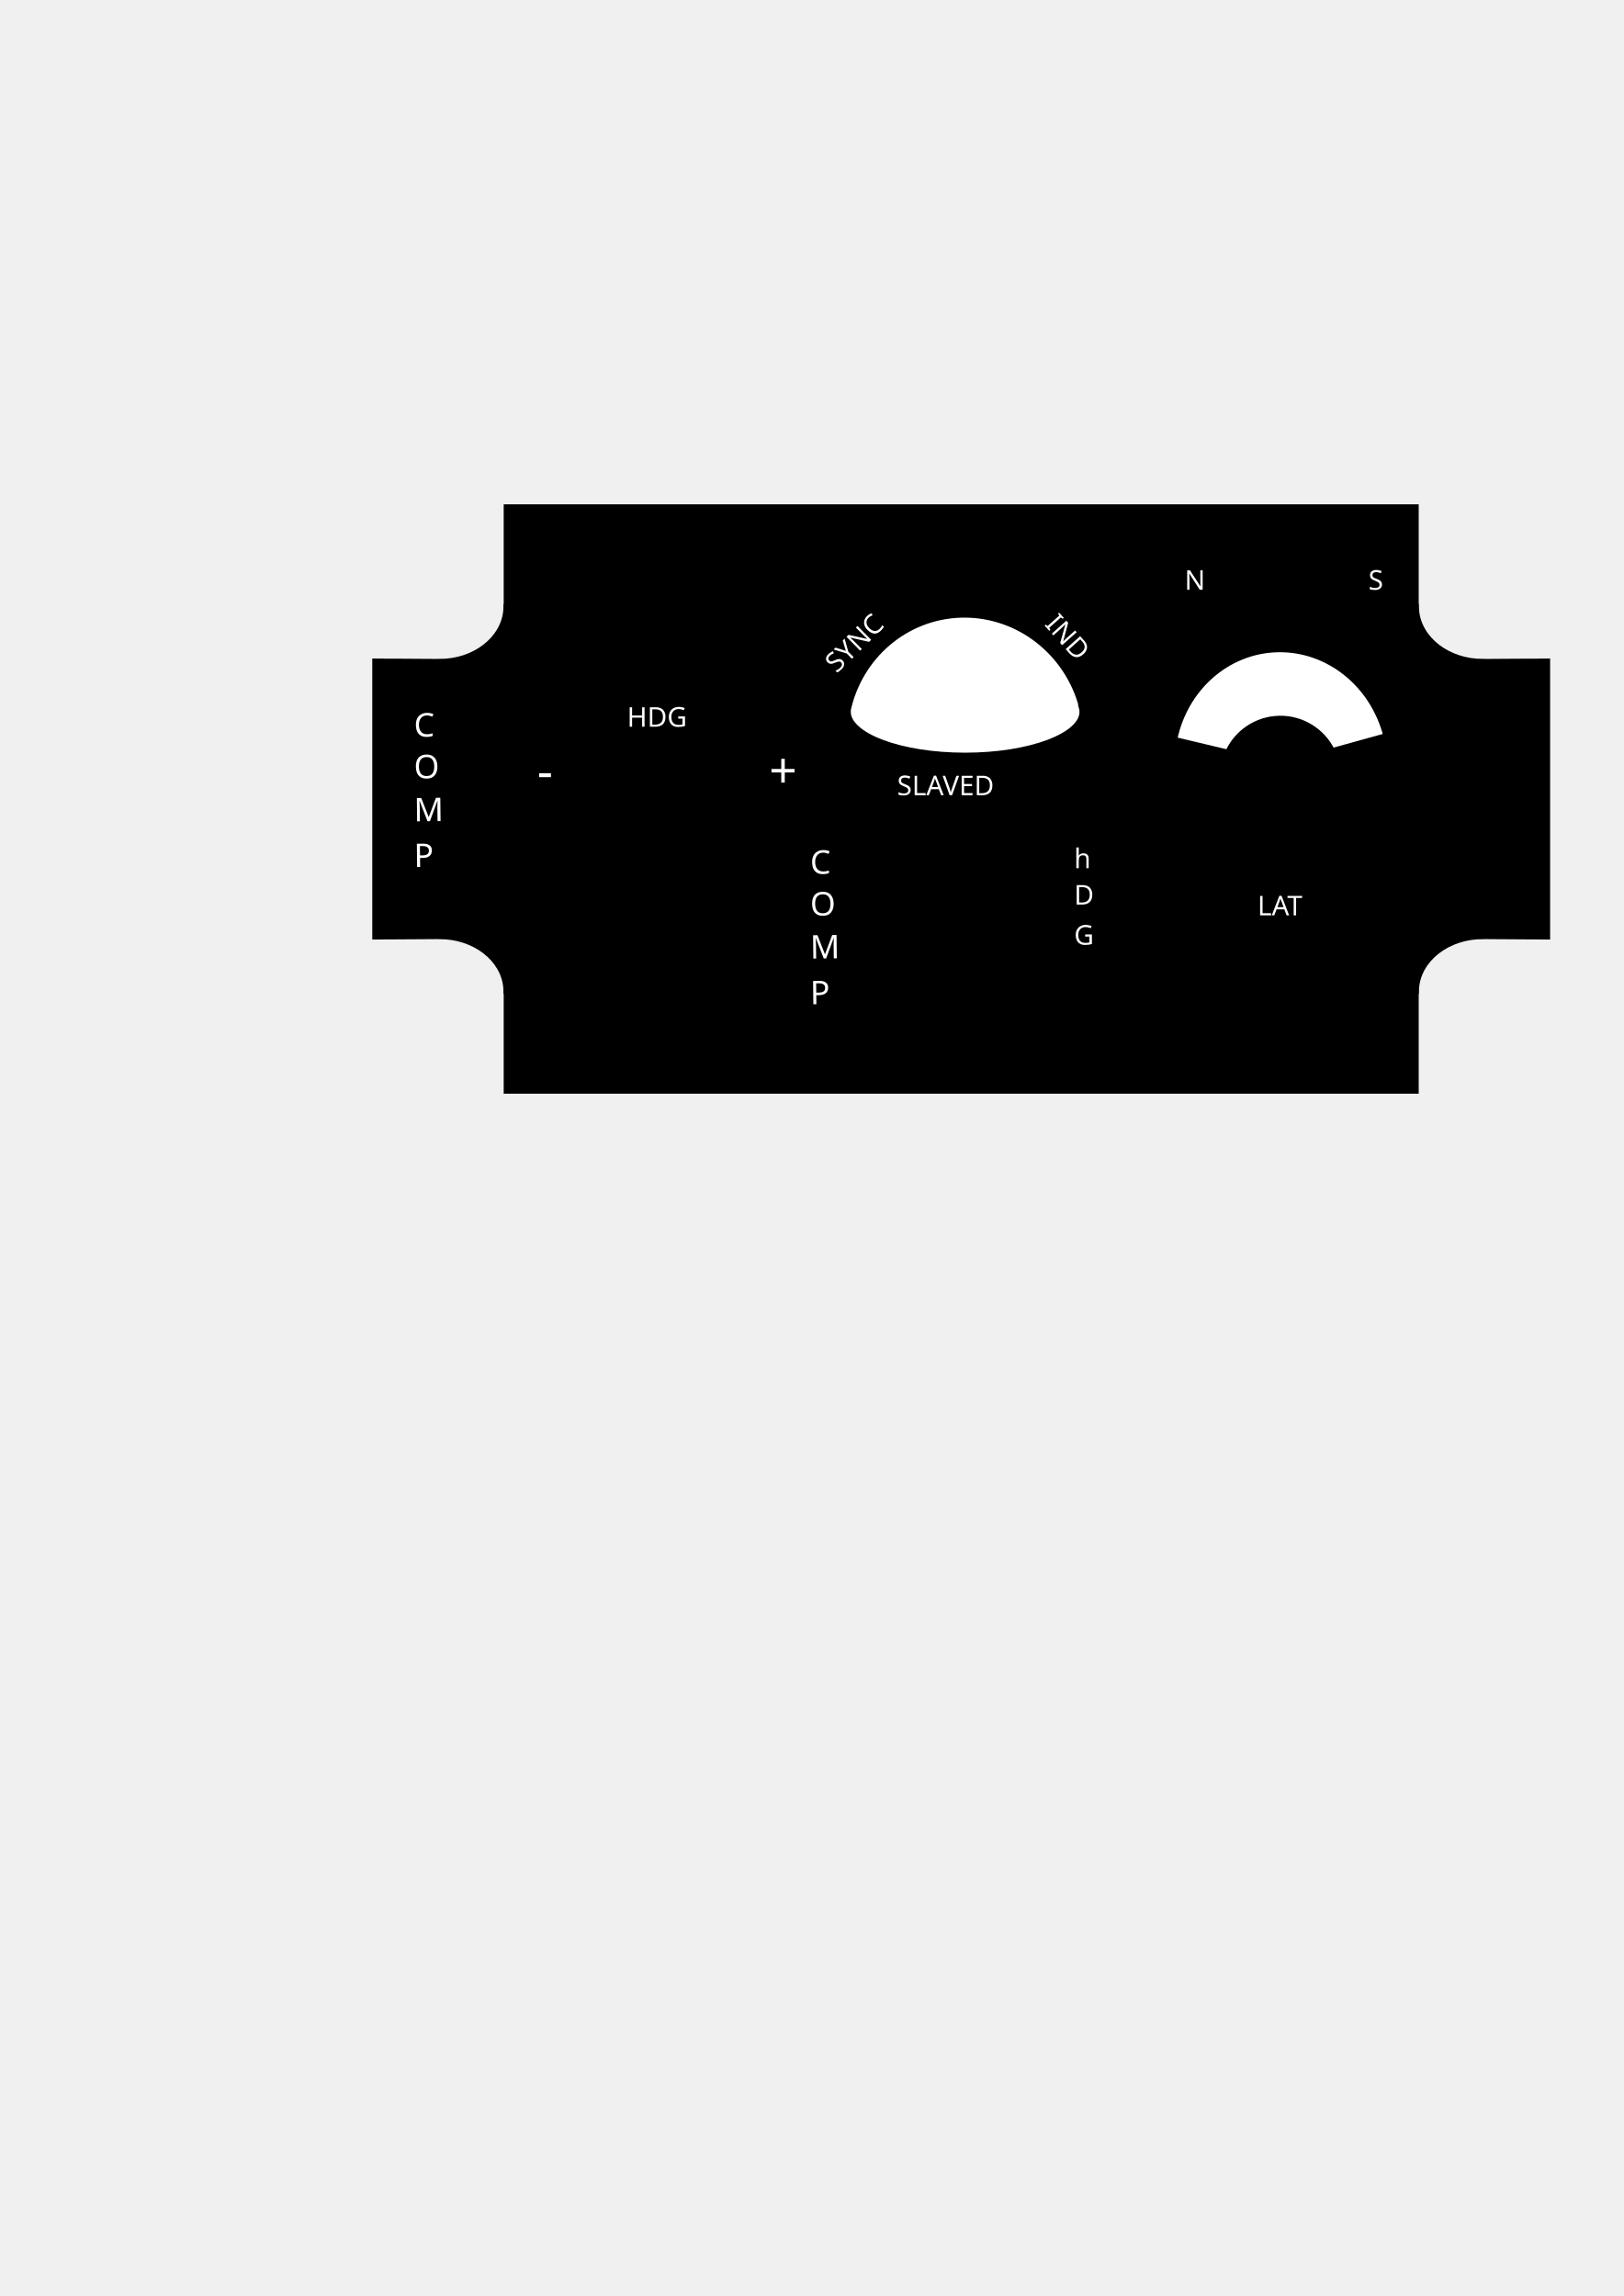
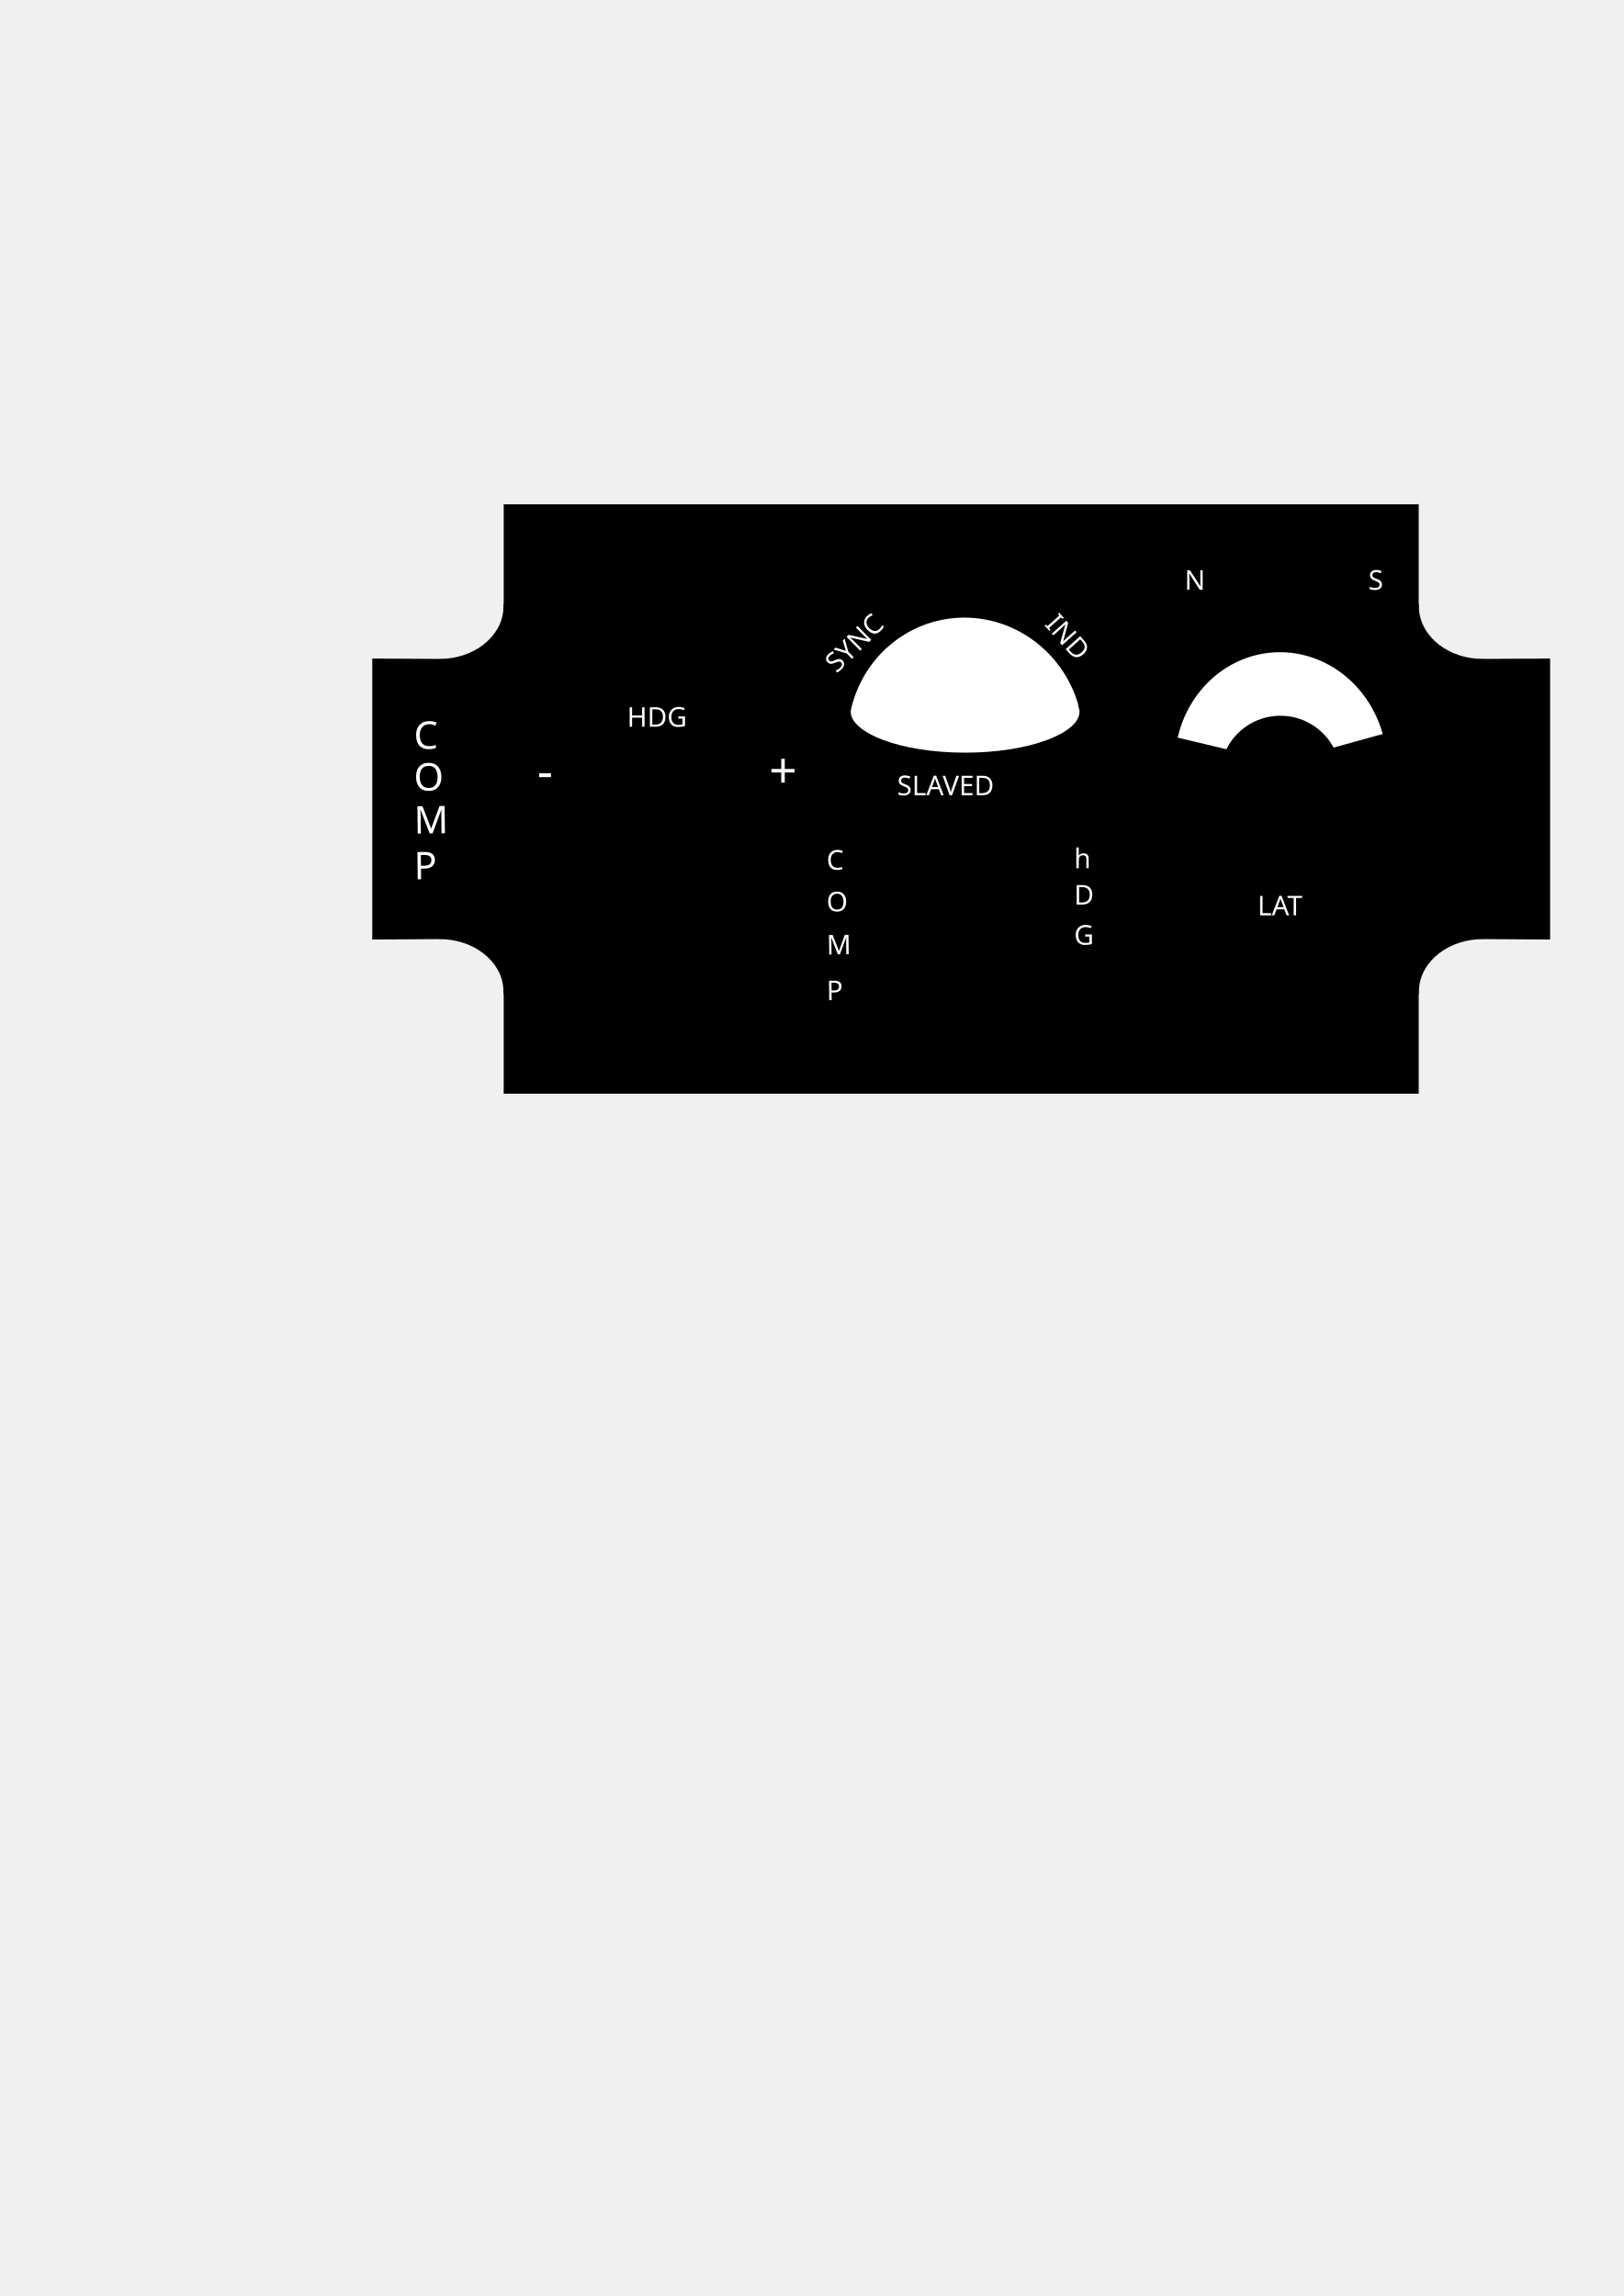
<svg xmlns="http://www.w3.org/2000/svg" width="210mm" height="297mm" viewBox="0 0 210 297" version="1.1" id="svg8">
  <defs id="defs2" />
  <g id="layer1">
    <path id="rect833" style="fill:#000000;fill-opacity:1;stroke:#000000;stroke-width:0.375" d="M 65.331,65.425 V 78.329 h -0.03 a 8.429,6.967 0 0 1 -0.012,0.522 8.429,6.967 0 0 1 -8.5,6.569 v 0.005 l -5.774,-0.037 -1.482,0.002 5.16e-4,-0.011 -1.198,-0.008 v 35.974 l 1.198,-0.008 -5.16e-4,-0.012 1.482,0.002 5.774,-0.037 v 0.005 a 8.429,6.967 0 0 1 8.5,6.57 8.429,6.967 0 0 1 0.012,0.522 h 0.03 v 12.904 H 183.3 v -12.904 h 0.029 a 8.429,6.967 0 0 1 0.013,-0.522 8.429,6.967 0 0 1 8.5,-6.57 v -0.005 l 5.774,0.037 1.482,-0.002 -0.001,0.011 1.198,0.008 V 85.371 l -1.198,0.008 0.001,0.011 -1.482,-0.002 -5.774,0.037 v -0.005 a 8.429,6.967 0 0 1 -8.5,-6.57 8.429,6.967 0 0 1 -0.013,-0.522 h -0.029 V 65.425 Z" />
    <circle style="fill:#fa1e1e;fill-opacity:1;stroke:none;stroke-width:0.218" id="path3213" d="m 89.673,106.191 a 5,5 0 0 1 -4.858,4.998 5,5 0 0 1 -5.134,-4.713 5,5 0 0 1 4.565,-5.266 5,5 0 0 1 5.394,4.414" />
    <circle style="fill:#fa1e1e;fill-opacity:1;stroke:none;stroke-width:0.218" id="path3213-4" d="m 129.28,116.931 a 5,5 0 0 1 -4.858,4.998 5,5 0 0 1 -5.134,-4.713 5,5 0 0 1 4.565,-5.266 5,5 0 0 1 5.394,4.414" />
    <circle style="fill:#fa1e1e;fill-opacity:1;stroke:none;stroke-width:0.218" id="path3213-0" d="m 170.814,106.191 a 5,5 0 0 1 -4.858,4.998 5,5 0 0 1 -5.134,-4.713 5,5 0 0 1 4.565,-5.266 5,5 0 0 1 5.394,4.414" />
    <path id="path3259" style="fill:#ffffff;fill-opacity:1;stroke:#000000;stroke-width:0.839;stroke-opacity:1" d="m 165.154,83.954 a 15.083,14.161 85.783 0 0 -13.336,11.773 l 7.03,1.675 a 7.383,7.383 0 0 1 6.571,-4.395 7.383,7.383 0 0 1 6.841,4.195 l 7.087,-1.963 a 15.083,14.161 85.783 0 0 -14.045,-11.288 15.083,14.161 85.783 0 0 -0.147,0.004 z" />
    <path id="path3259-3" style="fill:#ffffff;fill-opacity:1;stroke:#000000;stroke-width:0.911;stroke-opacity:1" d="m 124.763,79.437 a 16.077,15.67 79.413 0 0 -0.291,0.002 16.077,15.67 79.413 0 0 -0.163,0.004 16.077,15.67 79.413 0 0 -14.766,12.542 l 0.04,0.009 a 15.245,5.738 0 0 0 -0.002,0.086 15.245,5.738 0 0 0 15.245,5.738 15.245,5.738 0 0 0 15.245,-5.738 15.245,5.738 0 0 0 -0.086,-0.607 l 0.036,-0.009 A 16.077,15.67 79.413 0 0 124.763,79.437 Z" />
    <g id="g1050" transform="translate(-13.73733,-56.52626)" style="fill:#00ff00" />
    <text xml:space="preserve" style="font-size:9.878px;line-height:1.25;font-family:'MS 33558';-inkscape-font-specification:'MS 33558, ';fill:#ffffff;fill-opacity:1;stroke-width:0.265" x="116.014" y="102.868" id="text1159">
      <tspan id="tspan1157" x="116.014" y="102.868" style="font-style:normal;font-variant:normal;font-weight:normal;font-stretch:normal;font-size:3.528px;font-family:'MS 33558';-inkscape-font-specification:'MS 33558, Normal';font-variant-ligatures:normal;font-variant-caps:normal;font-variant-numeric:normal;font-variant-east-asian:normal;word-spacing:-2.646px;fill:#ffffff;fill-opacity:1;stroke-width:0.265">SLAVED</tspan>
    </text>
    <text xml:space="preserve" style="font-size:9.878px;line-height:1.25;font-family:'MS 33558';-inkscape-font-specification:'MS 33558, ';fill:#ffffff;fill-opacity:1;stroke-width:0.265" x="16.066" y="138.007" id="text1159-8" transform="rotate(-44.5042)">
      <tspan id="tspan1157-7" x="16.066" y="138.007" style="font-style:normal;font-variant:normal;font-weight:normal;font-stretch:normal;font-size:3.528px;font-family:'MS 33558';-inkscape-font-specification:'MS 33558, Normal';font-variant-ligatures:normal;font-variant-caps:normal;font-variant-numeric:normal;font-variant-east-asian:normal;word-spacing:-2.646px;fill:#ffffff;fill-opacity:1;stroke-width:0.265">SYNC</tspan>
    </text>
    <text xml:space="preserve" style="font-size:9.878px;line-height:1.25;font-family:'MS 33558';-inkscape-font-specification:'MS 33558, ';fill:#ffffff;fill-opacity:1;stroke-width:0.265" x="150.217" y="-46.841" id="text1159-8-6" transform="rotate(48.22473)">
      <tspan id="tspan1157-7-6" x="150.217" y="-46.841" style="font-style:normal;font-variant:normal;font-weight:normal;font-stretch:normal;font-size:3.528px;font-family:'MS 33558';-inkscape-font-specification:'MS 33558, Normal';font-variant-ligatures:normal;font-variant-caps:normal;font-variant-numeric:normal;font-variant-east-asian:normal;word-spacing:-2.646px;fill:#ffffff;fill-opacity:1;stroke-width:0.265">IND</tspan>
    </text>
-     <g id="g4340" transform="translate(-0.3307292,3.354539)">
+     <g id="g4340" transform="translate(-0.3307292,4.942039)">
      <text xml:space="preserve" style="font-size:9.878px;line-height:1.25;font-family:'MS 33558';-inkscape-font-specification:'MS 33558, ';fill:#ffffff;fill-opacity:1;stroke-width:0.265" x="52.85" y="92.531" id="text1159-8-66" transform="rotate(-0.6344193)">
-         <tspan x="52.85" y="92.531" style="font-style:normal;font-variant:normal;font-weight:normal;font-stretch:normal;font-size:4.233px;font-family:'MS 33558';-inkscape-font-specification:'MS 33558, Normal';font-variant-ligatures:normal;font-variant-caps:normal;font-variant-numeric:normal;font-variant-east-asian:normal;word-spacing:-2.646px;fill:#ffffff;fill-opacity:1;stroke-width:0.265" id="tspan4280">C</tspan>
+         <tspan x="52.85" y="92.531" style="font-style:normal;font-variant:normal;font-weight:normal;font-stretch:normal;font-size:4.939px;font-family:'MS 33558';-inkscape-font-specification:'MS 33558, Normal';font-variant-ligatures:normal;font-variant-caps:normal;font-variant-numeric:normal;font-variant-east-asian:normal;word-spacing:-2.646px;fill:#ffffff;fill-opacity:1;stroke-width:0.265" id="tspan4280">C</tspan>
      </text>
      <text xml:space="preserve" style="font-size:9.878px;line-height:1.25;font-family:'MS 33558';-inkscape-font-specification:'MS 33558, ';fill:#ffffff;fill-opacity:1;stroke-width:0.265" x="52.791" y="97.923" id="text1159-8-66-2" transform="rotate(-0.6344193)">
-         <tspan x="52.791" y="97.923" style="font-style:normal;font-variant:normal;font-weight:normal;font-stretch:normal;font-size:4.233px;font-family:'MS 33558';-inkscape-font-specification:'MS 33558, Normal';font-variant-ligatures:normal;font-variant-caps:normal;font-variant-numeric:normal;font-variant-east-asian:normal;word-spacing:-2.646px;fill:#ffffff;fill-opacity:1;stroke-width:0.265" id="tspan4280-6">O</tspan>
+         <tspan x="52.791" y="97.923" style="font-style:normal;font-variant:normal;font-weight:normal;font-stretch:normal;font-size:4.939px;font-family:'MS 33558';-inkscape-font-specification:'MS 33558, Normal';font-variant-ligatures:normal;font-variant-caps:normal;font-variant-numeric:normal;font-variant-east-asian:normal;word-spacing:-2.646px;fill:#ffffff;fill-opacity:1;stroke-width:0.265" id="tspan4280-6">O</tspan>
      </text>
      <text xml:space="preserve" style="font-size:9.878px;line-height:1.25;font-family:'MS 33558';-inkscape-font-specification:'MS 33558, ';fill:#ffffff;fill-opacity:1;stroke-width:0.265" x="52.729" y="103.481" id="text1159-8-66-5" transform="rotate(-0.6344193)">
-         <tspan x="52.729" y="103.481" style="font-style:normal;font-variant:normal;font-weight:normal;font-stretch:normal;font-size:4.233px;font-family:'MS 33558';-inkscape-font-specification:'MS 33558, Normal';font-variant-ligatures:normal;font-variant-caps:normal;font-variant-numeric:normal;font-variant-east-asian:normal;word-spacing:-2.646px;fill:#ffffff;fill-opacity:1;stroke-width:0.265" id="tspan4280-5">M</tspan>
+         <tspan x="52.729" y="103.481" style="font-style:normal;font-variant:normal;font-weight:normal;font-stretch:normal;font-size:4.939px;font-family:'MS 33558';-inkscape-font-specification:'MS 33558, Normal';font-variant-ligatures:normal;font-variant-caps:normal;font-variant-numeric:normal;font-variant-east-asian:normal;word-spacing:-2.646px;fill:#ffffff;fill-opacity:1;stroke-width:0.265" id="tspan4280-5">M</tspan>
      </text>
      <text xml:space="preserve" style="font-size:9.878px;line-height:1.25;font-family:'MS 33558';-inkscape-font-specification:'MS 33558, ';fill:#ffffff;fill-opacity:1;stroke-width:0.265" x="52.664" y="109.399" id="text1159-8-66-6" transform="rotate(-0.6344193)">
-         <tspan x="52.664" y="109.399" style="font-style:normal;font-variant:normal;font-weight:normal;font-stretch:normal;font-size:4.233px;font-family:'MS 33558';-inkscape-font-specification:'MS 33558, Normal';font-variant-ligatures:normal;font-variant-caps:normal;font-variant-numeric:normal;font-variant-east-asian:normal;word-spacing:-2.646px;fill:#ffffff;fill-opacity:1;stroke-width:0.265" id="tspan4280-69">P</tspan>
+         <tspan x="52.664" y="109.399" style="font-style:normal;font-variant:normal;font-weight:normal;font-stretch:normal;font-size:4.939px;font-family:'MS 33558';-inkscape-font-specification:'MS 33558, Normal';font-variant-ligatures:normal;font-variant-caps:normal;font-variant-numeric:normal;font-variant-east-asian:normal;word-spacing:-2.646px;fill:#ffffff;fill-opacity:1;stroke-width:0.265" id="tspan4280-69">P</tspan>
      </text>
    </g>
-     <g id="g4340-0" transform="translate(50.91664,21.10386)">
+     <g id="g4340-0" transform="translate(53.03331,20.57469)">
      <text xml:space="preserve" style="font-size:9.878px;line-height:1.25;font-family:'MS 33558';-inkscape-font-specification:'MS 33558, ';fill:#ffffff;fill-opacity:1;stroke-width:0.265" x="52.85" y="92.531" id="text1159-8-66-60" transform="rotate(-0.6344193)">
-         <tspan x="52.85" y="92.531" style="font-style:normal;font-variant:normal;font-weight:normal;font-stretch:normal;font-size:4.233px;font-family:'MS 33558';-inkscape-font-specification:'MS 33558, Normal';font-variant-ligatures:normal;font-variant-caps:normal;font-variant-numeric:normal;font-variant-east-asian:normal;word-spacing:-2.646px;fill:#ffffff;fill-opacity:1;stroke-width:0.265" id="tspan4280-3">C</tspan>
+         <tspan x="52.85" y="92.531" style="font-style:normal;font-variant:normal;font-weight:normal;font-stretch:normal;font-size:3.528px;font-family:'MS 33558';-inkscape-font-specification:'MS 33558, Normal';font-variant-ligatures:normal;font-variant-caps:normal;font-variant-numeric:normal;font-variant-east-asian:normal;word-spacing:-2.646px;fill:#ffffff;fill-opacity:1;stroke-width:0.265" id="tspan4280-3">C</tspan>
      </text>
      <text xml:space="preserve" style="font-size:9.878px;line-height:1.25;font-family:'MS 33558';-inkscape-font-specification:'MS 33558, ';fill:#ffffff;fill-opacity:1;stroke-width:0.265" x="52.791" y="97.923" id="text1159-8-66-2-3" transform="rotate(-0.6344193)">
-         <tspan x="52.791" y="97.923" style="font-style:normal;font-variant:normal;font-weight:normal;font-stretch:normal;font-size:4.233px;font-family:'MS 33558';-inkscape-font-specification:'MS 33558, Normal';font-variant-ligatures:normal;font-variant-caps:normal;font-variant-numeric:normal;font-variant-east-asian:normal;word-spacing:-2.646px;fill:#ffffff;fill-opacity:1;stroke-width:0.265" id="tspan4280-6-6">O</tspan>
+         <tspan x="52.791" y="97.923" style="font-style:normal;font-variant:normal;font-weight:normal;font-stretch:normal;font-size:3.528px;font-family:'MS 33558';-inkscape-font-specification:'MS 33558, Normal';font-variant-ligatures:normal;font-variant-caps:normal;font-variant-numeric:normal;font-variant-east-asian:normal;word-spacing:-2.646px;fill:#ffffff;fill-opacity:1;stroke-width:0.265" id="tspan4280-6-6">O</tspan>
      </text>
      <text xml:space="preserve" style="font-size:9.878px;line-height:1.25;font-family:'MS 33558';-inkscape-font-specification:'MS 33558, ';fill:#ffffff;fill-opacity:1;stroke-width:0.265" x="52.729" y="103.481" id="text1159-8-66-5-9" transform="rotate(-0.6344193)">
-         <tspan x="52.729" y="103.481" style="font-style:normal;font-variant:normal;font-weight:normal;font-stretch:normal;font-size:4.233px;font-family:'MS 33558';-inkscape-font-specification:'MS 33558, Normal';font-variant-ligatures:normal;font-variant-caps:normal;font-variant-numeric:normal;font-variant-east-asian:normal;word-spacing:-2.646px;fill:#ffffff;fill-opacity:1;stroke-width:0.265" id="tspan4280-5-8">M</tspan>
+         <tspan x="52.729" y="103.481" style="font-style:normal;font-variant:normal;font-weight:normal;font-stretch:normal;font-size:3.528px;font-family:'MS 33558';-inkscape-font-specification:'MS 33558, Normal';font-variant-ligatures:normal;font-variant-caps:normal;font-variant-numeric:normal;font-variant-east-asian:normal;word-spacing:-2.646px;fill:#ffffff;fill-opacity:1;stroke-width:0.265" id="tspan4280-5-8">M</tspan>
      </text>
      <text xml:space="preserve" style="font-size:9.878px;line-height:1.25;font-family:'MS 33558';-inkscape-font-specification:'MS 33558, ';fill:#ffffff;fill-opacity:1;stroke-width:0.265" x="52.664" y="109.399" id="text1159-8-66-6-1" transform="rotate(-0.6344193)">
-         <tspan x="52.664" y="109.399" style="font-style:normal;font-variant:normal;font-weight:normal;font-stretch:normal;font-size:4.233px;font-family:'MS 33558';-inkscape-font-specification:'MS 33558, Normal';font-variant-ligatures:normal;font-variant-caps:normal;font-variant-numeric:normal;font-variant-east-asian:normal;word-spacing:-2.646px;fill:#ffffff;fill-opacity:1;stroke-width:0.265" id="tspan4280-69-7">P</tspan>
+         <tspan x="52.664" y="109.399" style="font-style:normal;font-variant:normal;font-weight:normal;font-stretch:normal;font-size:3.528px;font-family:'MS 33558';-inkscape-font-specification:'MS 33558, Normal';font-variant-ligatures:normal;font-variant-caps:normal;font-variant-numeric:normal;font-variant-east-asian:normal;word-spacing:-2.646px;fill:#ffffff;fill-opacity:1;stroke-width:0.265" id="tspan4280-69-7">P</tspan>
      </text>
    </g>
    <text xml:space="preserve" style="font-size:9.878px;line-height:1.25;font-family:'MS 33558';-inkscape-font-specification:'MS 33558, ';white-space:pre;inline-size:0;fill:#ffffff;fill-opacity:1;stroke-width:0.265" x="79.774" y="89.159" id="text1159-0" transform="translate(1.322917,4.847545)">
      <tspan id="tspan4515" x="79.774" y="89.159">
        <tspan id="tspan1157-6" x="79.774" y="89.159" style="font-style:normal;font-variant:normal;font-weight:normal;font-stretch:normal;font-size:3.528px;font-family:'MS 33558';-inkscape-font-specification:'MS 33558, Normal';font-variant-ligatures:normal;font-variant-caps:normal;font-variant-numeric:normal;font-variant-east-asian:normal;word-spacing:-2.646px;fill:#ffffff;fill-opacity:1;stroke-width:0.265">HDG</tspan>
      </tspan>
      <tspan id="tspan4517" x="79.774" y="101.506" />
    </text>
    <text xml:space="preserve" style="font-size:9.878px;line-height:1.25;font-family:'MS 33558';-inkscape-font-specification:'MS 33558, ';fill:#ffffff;fill-opacity:1;stroke-width:0.265" x="69.478" y="101.979" id="text1159-0-8">
      <tspan id="tspan1157-6-9" x="69.478" y="101.979" style="font-style:normal;font-variant:normal;font-weight:normal;font-stretch:normal;font-size:6.35px;font-family:'MS 33558';-inkscape-font-specification:'MS 33558, Normal';font-variant-ligatures:normal;font-variant-caps:normal;font-variant-numeric:normal;font-variant-east-asian:normal;word-spacing:-2.646px;fill:#ffffff;fill-opacity:1;stroke-width:0.265">-</tspan>
    </text>
    <text xml:space="preserve" style="font-size:9.878px;line-height:1.25;font-family:'MS 33558';-inkscape-font-specification:'MS 33558, ';fill:#ffffff;fill-opacity:1;stroke-width:0.265" x="99.465" y="101.935" id="text1159-0-8-1">
      <tspan id="tspan1157-6-9-6" x="99.465" y="101.935" style="font-style:normal;font-variant:normal;font-weight:normal;font-stretch:normal;font-size:6.35px;font-family:'MS 33558';-inkscape-font-specification:'MS 33558, Normal';font-variant-ligatures:normal;font-variant-caps:normal;font-variant-numeric:normal;font-variant-east-asian:normal;word-spacing:-2.646px;fill:#ffffff;fill-opacity:1;stroke-width:0.265">+</tspan>
    </text>
-     <text xml:space="preserve" style="font-size:9.878px;line-height:1.25;font-family:'MS 33558';-inkscape-font-specification:'MS 33558, ';fill:#ffffff;fill-opacity:1;stroke-width:0.265" x="153.201" y="76.288" id="text1159-2">
-       <tspan id="tspan1157-66" x="153.201" y="76.288" style="font-style:normal;font-variant:normal;font-weight:normal;font-stretch:normal;font-size:3.528px;font-family:'MS 33558';-inkscape-font-specification:'MS 33558, Normal';font-variant-ligatures:normal;font-variant-caps:normal;font-variant-numeric:normal;font-variant-east-asian:normal;word-spacing:-2.646px;fill:#ffffff;fill-opacity:1;stroke-width:0.265">N                       S</tspan>
+     <text xml:space="preserve" style="font-size:3.528px;line-height:1.25;font-family:'MS 33558';-inkscape-font-specification:'MS 33558, Normal';fill:#ffffff;fill-opacity:1;stroke-width:0.265;font-weight:normal;font-style:normal;font-stretch:normal;font-variant:normal;font-variant-ligatures:normal;font-variant-caps:normal;font-variant-numeric:normal;font-variant-east-asian:normal;" x="153.201" y="76.288" id="text1159-2">
+       <tspan id="tspan1157-66" x="153.201" y="76.288" style="font-style:normal;font-variant:normal;font-weight:normal;font-stretch:normal;font-size:3.528px;font-family:'MS 33558';-inkscape-font-specification:'MS 33558, Normal';font-variant-ligatures:normal;font-variant-caps:normal;font-variant-numeric:normal;font-variant-east-asian:normal;word-spacing:-2.646px;fill:#ffffff;fill-opacity:1;stroke-width:0.265;">N                       S</tspan>
    </text>
    <text xml:space="preserve" style="font-size:9.878px;line-height:1.25;font-family:'MS 33558';-inkscape-font-specification:'MS 33558, ';fill:#ffffff;fill-opacity:1;stroke-width:0.265" x="162.632" y="118.405" id="text1159-9">
      <tspan id="tspan1157-8" x="162.632" y="118.405" style="font-style:normal;font-variant:normal;font-weight:normal;font-stretch:normal;font-size:3.528px;font-family:'MS 33558';-inkscape-font-specification:'MS 33558, Normal';font-variant-ligatures:normal;font-variant-caps:normal;font-variant-numeric:normal;font-variant-east-asian:normal;word-spacing:-2.646px;fill:#ffffff;fill-opacity:1;stroke-width:0.265">LAT</tspan>
    </text>
    <text xml:space="preserve" style="font-size:4.233px;line-height:1.25;font-family:'MS 33558';-inkscape-font-specification:'MS 33558, Normal';white-space:pre;fill:#ffffff;fill-opacity:1;stroke-width:0.265;font-weight:normal;font-style:normal;font-stretch:normal;font-variant:normal;font-variant-ligatures:normal;font-variant-caps:normal;font-variant-numeric:normal;font-variant-east-asian:normal" x="79.774" y="89.159" id="text1159-0-3" transform="translate(54.19758,22.88199)">
      <tspan id="tspan4515-6" x="79.774" y="99.189" />
      <tspan id="tspan4517-7" x="79.774" y="111.537" />
    </text>
    <text xml:space="preserve" style="font-size:9.878px;line-height:1.25;font-family:'MS 33558';-inkscape-font-specification:'MS 33558, ';fill:#ffffff;fill-opacity:1;stroke-width:0.265" x="138.911" y="112.305" id="text1159-9-6">
      <tspan id="tspan1157-8-1" x="138.911" y="112.305" style="font-style:normal;font-variant:normal;font-weight:normal;font-stretch:normal;font-size:3.528px;font-family:'MS 33558';-inkscape-font-specification:'MS 33558, Normal';font-variant-ligatures:normal;font-variant-caps:normal;font-variant-numeric:normal;font-variant-east-asian:normal;word-spacing:-2.646px;fill:#ffffff;fill-opacity:1;stroke-width:0.265">h</tspan>
    </text>
    <text xml:space="preserve" style="font-size:9.878px;line-height:1.25;font-family:'MS 33558';-inkscape-font-specification:'MS 33558, ';fill:#ffffff;fill-opacity:1;stroke-width:0.265" x="138.911" y="117.008" id="text1159-9-6-2">
      <tspan id="tspan1157-8-1-8" x="138.911" y="117.008" style="font-style:normal;font-variant:normal;font-weight:normal;font-stretch:normal;font-size:3.528px;font-family:'MS 33558';-inkscape-font-specification:'MS 33558, Normal';font-variant-ligatures:normal;font-variant-caps:normal;font-variant-numeric:normal;font-variant-east-asian:normal;word-spacing:-2.646px;fill:#ffffff;fill-opacity:1;stroke-width:0.265">D</tspan>
    </text>
    <text xml:space="preserve" style="font-size:9.878px;line-height:1.25;font-family:'MS 33558';-inkscape-font-specification:'MS 33558, ';fill:#ffffff;fill-opacity:1;stroke-width:0.265" x="138.91" y="122.2" id="text1159-9-6-7">
      <tspan id="tspan1157-8-1-6" x="138.91" y="122.2" style="font-style:normal;font-variant:normal;font-weight:normal;font-stretch:normal;font-size:3.528px;font-family:'MS 33558';-inkscape-font-specification:'MS 33558, Normal';font-variant-ligatures:normal;font-variant-caps:normal;font-variant-numeric:normal;font-variant-east-asian:normal;word-spacing:-2.646px;fill:#ffffff;fill-opacity:1;stroke-width:0.265">G</tspan>
    </text>
    <circle style="fill:#fa1e1e;fill-opacity:1;stroke:none;stroke-width:0.277" id="path3213-0-4" d="m 172.338,74.128 a 6.35,6.35 0 0 1 -6.169,6.347 6.35,6.35 0 0 1 -6.52,-5.986 6.35,6.35 0 0 1 5.798,-6.688 6.35,6.35 0 0 1 6.851,5.605" />
  </g>
</svg>
